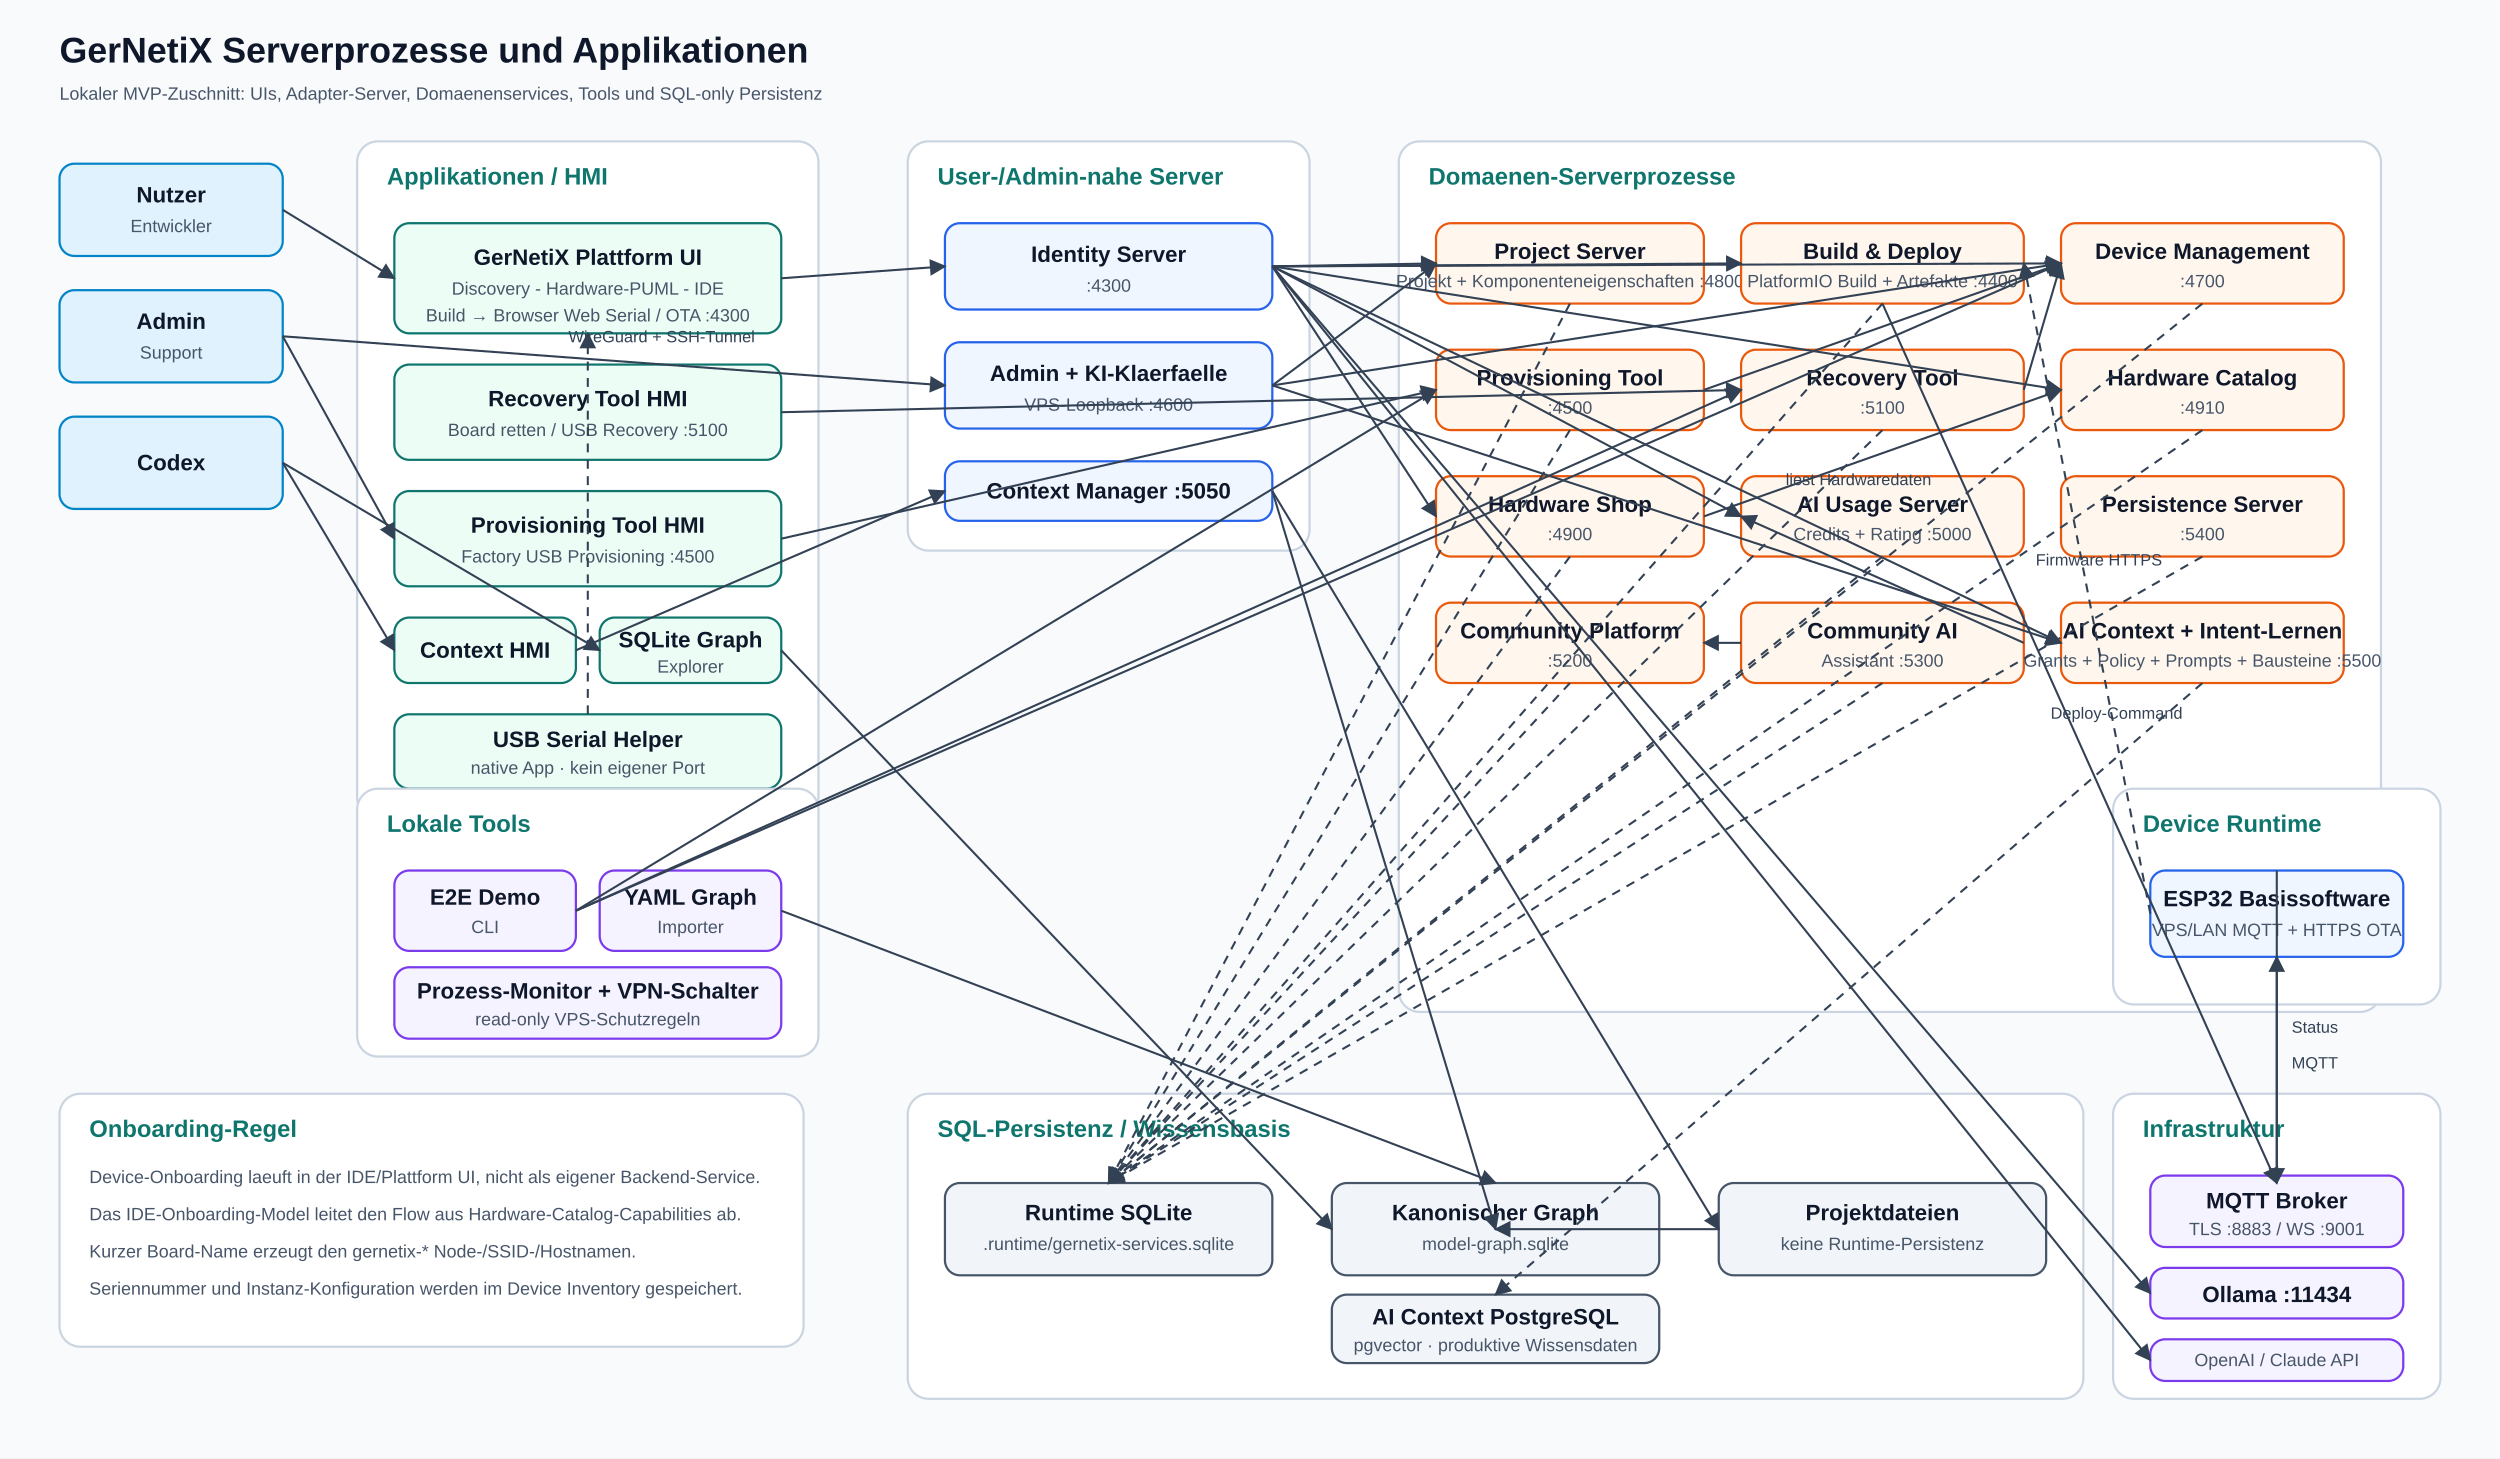
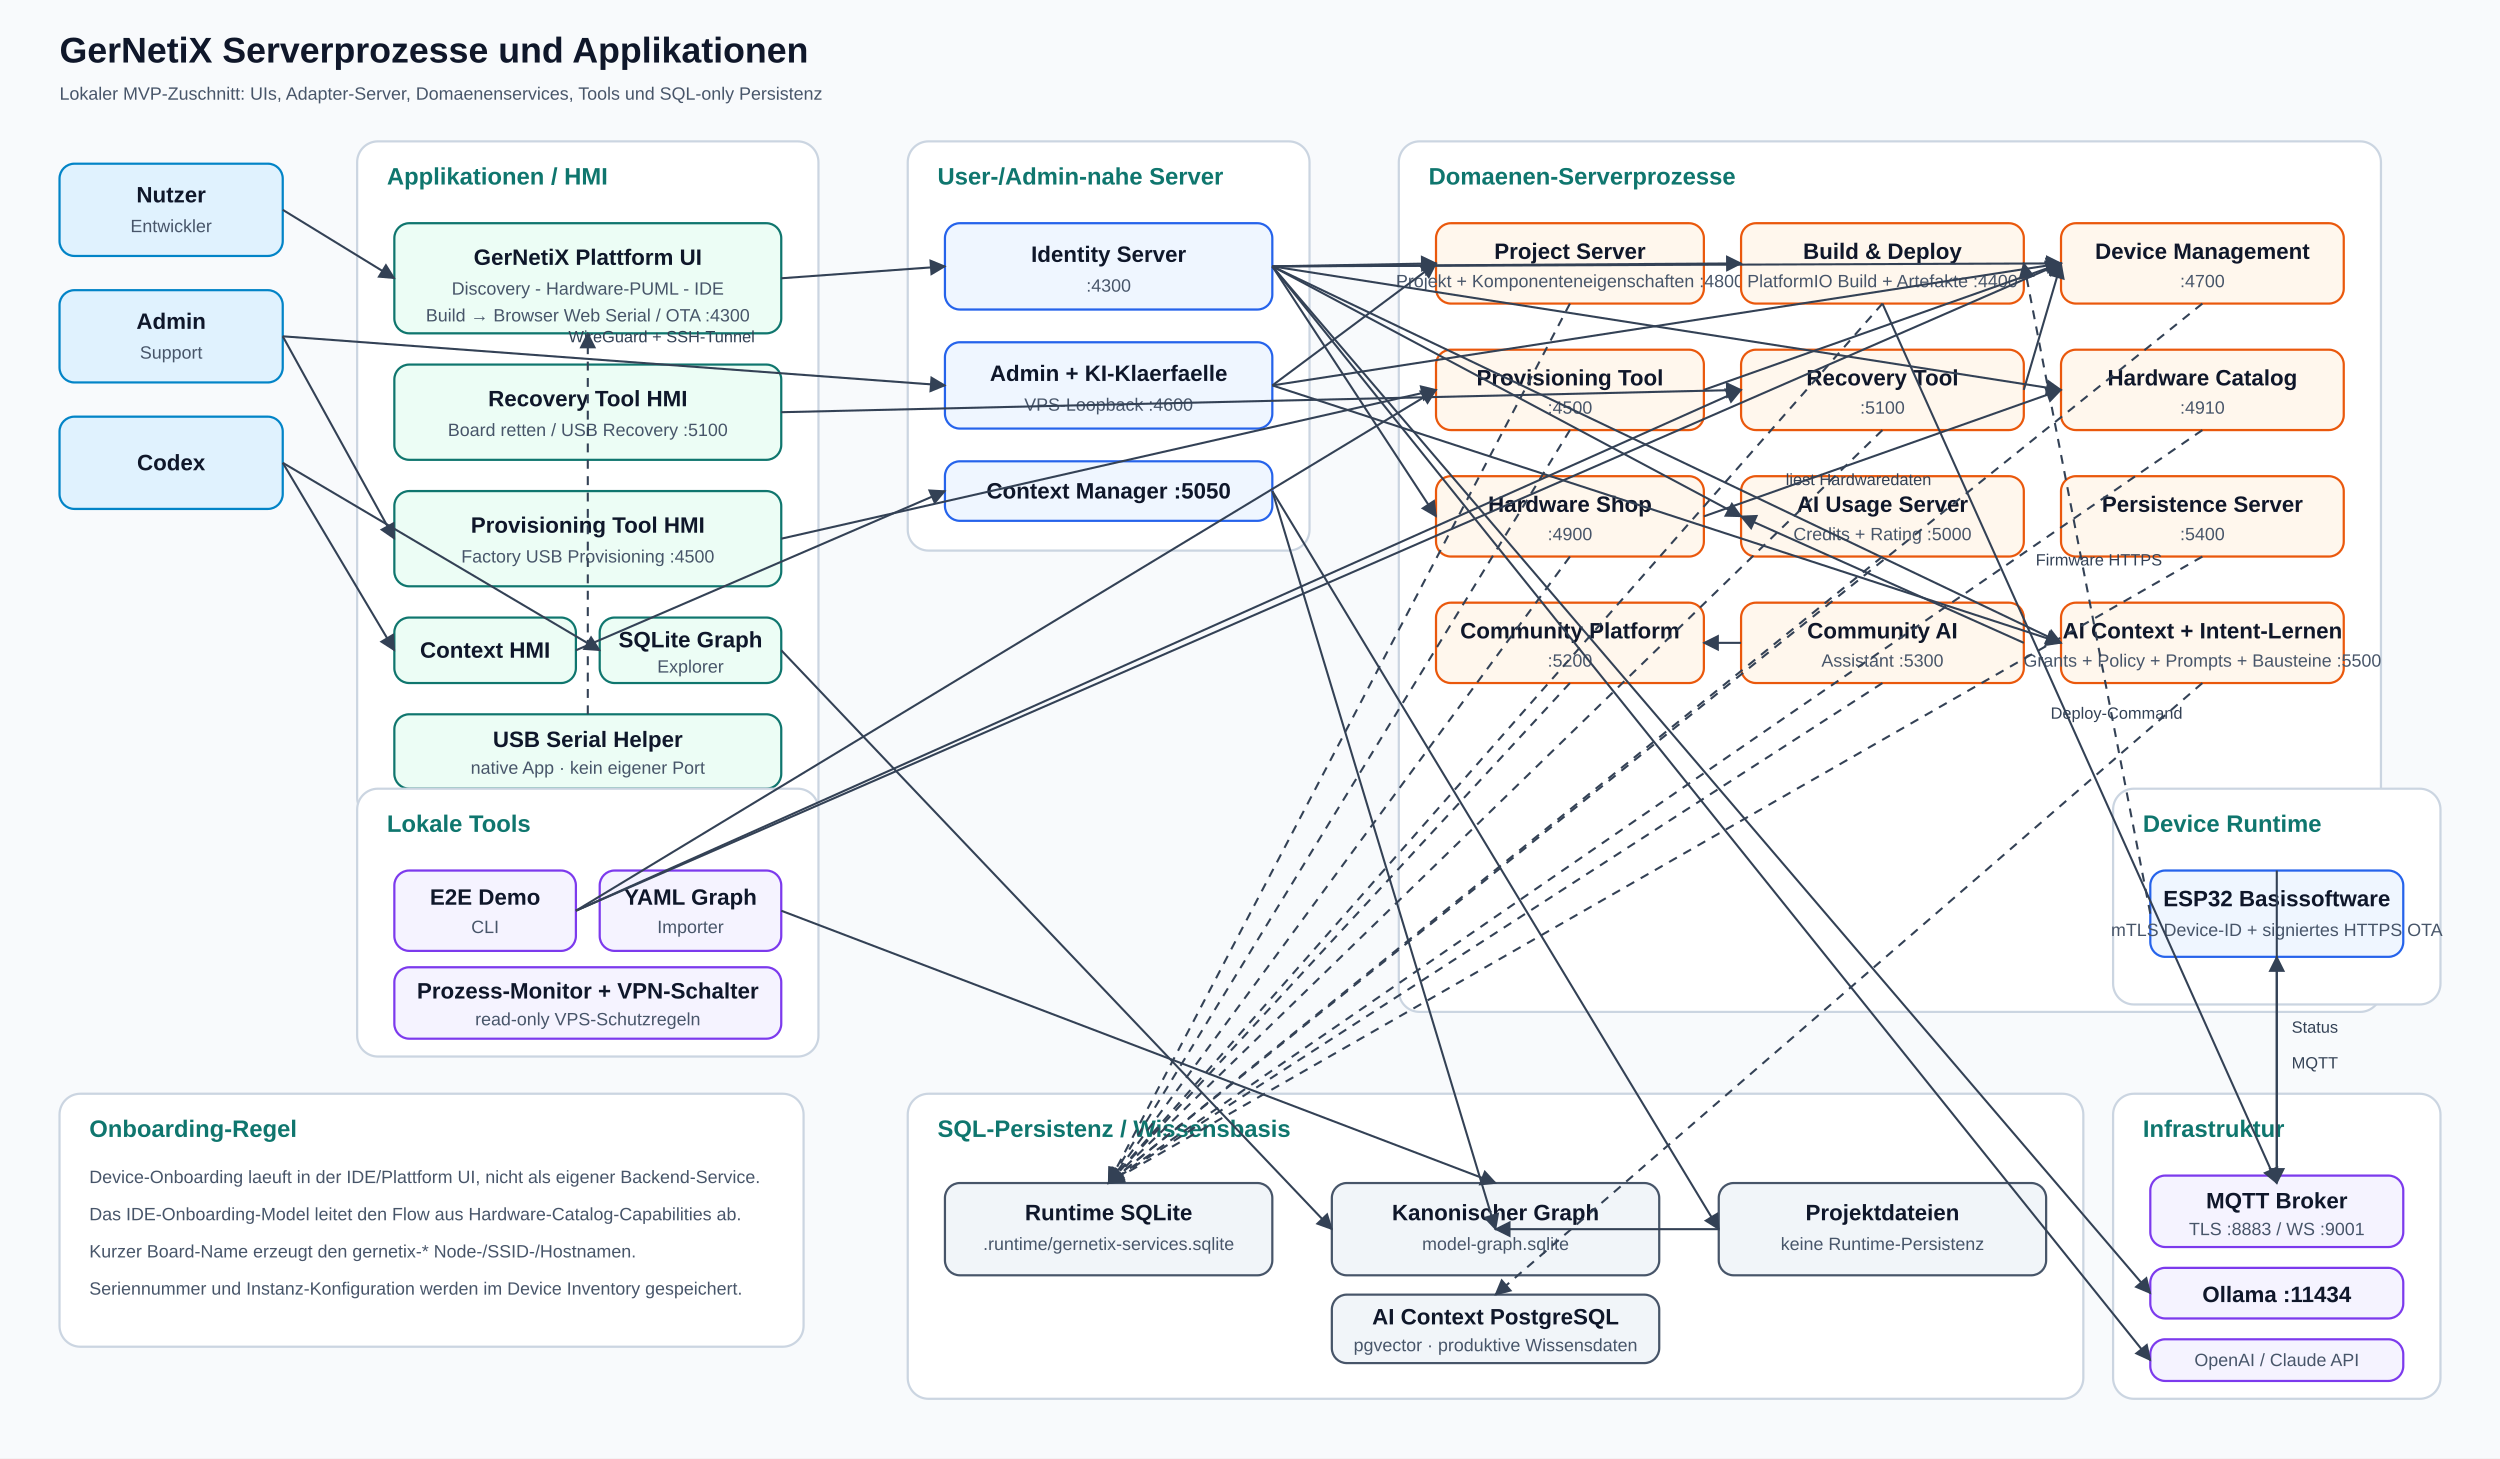
<svg xmlns="http://www.w3.org/2000/svg" width="1680" height="980" viewBox="0 0 1680 980" role="img" aria-labelledby="title desc">
  <defs>
    <marker id="arrow" viewBox="0 0 10 10" refX="9" refY="5" markerWidth="8" markerHeight="8" orient="auto-start-reverse">
      <path d="M 0 0 L 10 5 L 0 10 z" fill="#334155" />
    </marker>
    <style>
      .bg { fill: #f8fafc; }
      .cluster { fill: #ffffff; stroke: #cbd5e1; stroke-width: 1.5; rx: 14; }
      .clusterTitle { fill: #0f766e; font: 700 16px Segoe UI, Arial, sans-serif; }
      .node { fill: #ffffff; stroke: #94a3b8; stroke-width: 1.5; rx: 10; }
      .app { fill: #ecfdf5; stroke: #0f766e; }
      .edge { fill: #eff6ff; stroke: #2563eb; }
      .domain { fill: #fff7ed; stroke: #ea580c; }
      .tool { fill: #f5f3ff; stroke: #7c3aed; }
      .store { fill: #f1f5f9; stroke: #475569; }
      .actor { fill: #e0f2fe; stroke: #0284c7; }
      .titleText { fill: #0f172a; font: 700 15px Segoe UI, Arial, sans-serif; }
      .smallText { fill: #475569; font: 12px Segoe UI, Arial, sans-serif; }
      .label { fill: #334155; font: 11px Segoe UI, Arial, sans-serif; }
      .line { fill: none; stroke: #334155; stroke-width: 1.4; marker-end: url(#arrow); }
      .dashed { stroke-dasharray: 6 5; }
    </style>
  </defs>
  <rect class="bg" width="1680" height="980" />
  <text x="40" y="42" class="titleText" style="font-size:24px">GerNetiX Serverprozesse und Applikationen</text>
  <text x="40" y="67" class="smallText">Lokaler MVP-Zuschnitt: UIs, Adapter-Server, Domaenenservices, Tools und SQL-only Persistenz</text>
  <g id="actors">
    <rect class="node actor" x="40" y="110" width="150" height="62" rx="10" />
    <text class="titleText" x="115" y="136" text-anchor="middle">Nutzer</text>
    <text class="smallText" x="115" y="156" text-anchor="middle">Entwickler</text>
    <rect class="node actor" x="40" y="195" width="150" height="62" rx="10" />
    <text class="titleText" x="115" y="221" text-anchor="middle">Admin</text>
    <text class="smallText" x="115" y="241" text-anchor="middle">Support</text>
    <rect class="node actor" x="40" y="280" width="150" height="62" rx="10" />
    <text class="titleText" x="115" y="316" text-anchor="middle">Codex</text>
  </g>
  <g id="applications">
    <rect class="cluster" x="240" y="95" width="310" height="455" rx="14" />
    <text class="clusterTitle" x="260" y="124">Applikationen / HMI</text>
    <rect class="node app" x="265" y="150" width="260" height="74" rx="10" />
    <text class="titleText" x="395" y="178" text-anchor="middle">GerNetiX Plattform UI</text>
    <text class="smallText" x="395" y="198" text-anchor="middle">Discovery - Hardware-PUML - IDE</text>
    <text class="smallText" x="395" y="216" text-anchor="middle">Build → Browser Web Serial / OTA :4300</text>
    <rect class="node app" x="265" y="245" width="260" height="64" rx="10" />
    <text class="titleText" x="395" y="273" text-anchor="middle">Recovery Tool HMI</text>
    <text class="smallText" x="395" y="293" text-anchor="middle">Board retten / USB Recovery :5100</text>
    <rect class="node app" x="265" y="330" width="260" height="64" rx="10" />
    <text class="titleText" x="395" y="358" text-anchor="middle">Provisioning Tool HMI</text>
    <text class="smallText" x="395" y="378" text-anchor="middle">Factory USB Provisioning :4500</text>
    <rect class="node app" x="265" y="415" width="122" height="44" rx="10" />
    <text class="titleText" x="326" y="442" text-anchor="middle">Context HMI</text>
    <rect class="node app" x="403" y="415" width="122" height="44" rx="10" />
    <text class="titleText" x="464" y="435" text-anchor="middle">SQLite Graph</text>
    <text class="smallText" x="464" y="452" text-anchor="middle">Explorer</text>
    <rect class="node app" x="265" y="480" width="260" height="50" rx="10" />
    <text class="titleText" x="395" y="502" text-anchor="middle">USB Serial Helper</text>
    <text class="smallText" x="395" y="520" text-anchor="middle">native App · kein eigener Port</text>
  </g>
  <g id="edgeServices">
    <rect class="cluster" x="610" y="95" width="270" height="275" rx="14" />
    <text class="clusterTitle" x="630" y="124">User-/Admin-nahe Server</text>
    <rect class="node edge" x="635" y="150" width="220" height="58" rx="10" />
    <text class="titleText" x="745" y="176" text-anchor="middle">Identity Server</text>
    <text class="smallText" x="745" y="196" text-anchor="middle">:4300</text>
    <rect class="node edge" x="635" y="230" width="220" height="58" rx="10" />
    <text class="titleText" x="745" y="256" text-anchor="middle">Admin + KI-Klaerfaelle</text>
    <text class="smallText" x="745" y="276" text-anchor="middle">VPS-Loopback :4600</text>
    <rect class="node edge" x="635" y="310" width="220" height="40" rx="10" />
    <text class="titleText" x="745" y="335" text-anchor="middle">Context Manager :5050</text>
  </g>
  <g id="domainServices">
    <rect class="cluster" x="940" y="95" width="660" height="585" rx="14" />
    <text class="clusterTitle" x="960" y="124">Domaenen-Serverprozesse</text>
    <rect class="node domain" x="965" y="150" width="180" height="54" rx="10" />
    <text class="titleText" x="1055" y="174" text-anchor="middle">Project Server</text>
    <text class="smallText" x="1055" y="193" text-anchor="middle">Projekt + Komponenteneigenschaften :4800</text>
    <rect class="node domain" x="1170" y="150" width="190" height="54" rx="10" />
    <text class="titleText" x="1265" y="174" text-anchor="middle">Build &amp; Deploy</text>
    <text class="smallText" x="1265" y="193" text-anchor="middle">PlatformIO Build + Artefakte :4400</text>
    <rect class="node domain" x="1385" y="150" width="190" height="54" rx="10" />
    <text class="titleText" x="1480" y="174" text-anchor="middle">Device Management</text>
    <text class="smallText" x="1480" y="193" text-anchor="middle">:4700</text>
    <rect class="node domain" x="965" y="235" width="180" height="54" rx="10" />
    <text class="titleText" x="1055" y="259" text-anchor="middle">Provisioning Tool</text>
    <text class="smallText" x="1055" y="278" text-anchor="middle">:4500</text>
    <rect class="node domain" x="1170" y="235" width="190" height="54" rx="10" />
    <text class="titleText" x="1265" y="259" text-anchor="middle">Recovery Tool</text>
    <text class="smallText" x="1265" y="278" text-anchor="middle">:5100</text>
    <rect class="node domain" x="1385" y="235" width="190" height="54" rx="10" />
    <text class="titleText" x="1480" y="259" text-anchor="middle">Hardware Catalog</text>
    <text class="smallText" x="1480" y="278" text-anchor="middle">:4910</text>
    <rect class="node domain" x="965" y="320" width="180" height="54" rx="10" />
    <text class="titleText" x="1055" y="344" text-anchor="middle">Hardware Shop</text>
    <text class="smallText" x="1055" y="363" text-anchor="middle">:4900</text>
    <rect class="node domain" x="1170" y="320" width="190" height="54" rx="10" />
    <text class="titleText" x="1265" y="344" text-anchor="middle">AI Usage Server</text>
    <text class="smallText" x="1265" y="363" text-anchor="middle">Credits + Rating :5000</text>
    <rect class="node domain" x="1385" y="320" width="190" height="54" rx="10" />
    <text class="titleText" x="1480" y="344" text-anchor="middle">Persistence Server</text>
    <text class="smallText" x="1480" y="363" text-anchor="middle">:5400</text>
    <rect class="node domain" x="965" y="405" width="180" height="54" rx="10" />
    <text class="titleText" x="1055" y="429" text-anchor="middle">Community Platform</text>
    <text class="smallText" x="1055" y="448" text-anchor="middle">:5200</text>
    <rect class="node domain" x="1170" y="405" width="190" height="54" rx="10" />
    <text class="titleText" x="1265" y="429" text-anchor="middle">Community AI</text>
    <text class="smallText" x="1265" y="448" text-anchor="middle">Assistant :5300</text>
    <rect class="node domain" x="1385" y="405" width="190" height="54" rx="10" />
    <text class="titleText" x="1480" y="429" text-anchor="middle">AI Context + Intent-Lernen</text>
    <text class="smallText" x="1480" y="448" text-anchor="middle">Grants + Policy + Prompts + Bausteine :5500</text>
  </g>
  <g id="tools">
    <rect class="cluster" x="240" y="530" width="310" height="180" rx="14" />
    <text class="clusterTitle" x="260" y="559">Lokale Tools</text>
    <rect class="node tool" x="265" y="585" width="122" height="54" rx="10" />
    <text class="titleText" x="326" y="608" text-anchor="middle">E2E Demo</text>
    <text class="smallText" x="326" y="627" text-anchor="middle">CLI</text>
    <rect class="node tool" x="403" y="585" width="122" height="54" rx="10" />
    <text class="titleText" x="464" y="608" text-anchor="middle">YAML Graph</text>
    <text class="smallText" x="464" y="627" text-anchor="middle">Importer</text>
    <rect class="node tool" x="265" y="650" width="260" height="48" rx="10" />
    <text class="titleText" x="395" y="671" text-anchor="middle">Prozess-Monitor + VPN-Schalter</text>
    <text class="smallText" x="395" y="689" text-anchor="middle">read-only VPS-Schutzregeln</text>
  </g>
  <g id="deviceRuntime">
    <rect class="cluster" x="1420" y="530" width="220" height="145" rx="14" />
    <text class="clusterTitle" x="1440" y="559">Device Runtime</text>
    <rect class="node edge" x="1445" y="585" width="170" height="58" rx="10" />
    <text class="titleText" x="1530" y="609" text-anchor="middle">ESP32 Basissoftware</text>
-     <text class="smallText" x="1530" y="629" text-anchor="middle">VPS/LAN MQTT + HTTPS OTA</text>
+     <text class="smallText" x="1530" y="629" text-anchor="middle">mTLS Device-ID + signiertes HTTPS OTA</text>
  </g>
  <g id="platformInfrastructure">
    <rect class="cluster" x="1420" y="735" width="220" height="205" rx="14" />
    <text class="clusterTitle" x="1440" y="764">Infrastruktur</text>
    <rect class="node tool" x="1445" y="790" width="170" height="48" rx="10" />
    <text class="titleText" x="1530" y="812" text-anchor="middle">MQTT Broker</text>
    <text class="smallText" x="1530" y="830" text-anchor="middle">TLS :8883 / WS :9001</text>
    <rect class="node tool" x="1445" y="852" width="170" height="34" rx="10" />
    <text class="titleText" x="1530" y="875" text-anchor="middle">Ollama :11434</text>
    <rect class="node tool" x="1445" y="900" width="170" height="28" rx="10" />
    <text class="smallText" x="1530" y="918" text-anchor="middle">OpenAI / Claude API</text>
  </g>
  <g id="storage">
    <rect class="cluster" x="610" y="735" width="790" height="205" rx="14" />
    <text class="clusterTitle" x="630" y="764">SQL-Persistenz / Wissensbasis</text>
    <rect class="node store" x="635" y="795" width="220" height="62" rx="10" />
    <text class="titleText" x="745" y="820" text-anchor="middle">Runtime SQLite</text>
    <text class="smallText" x="745" y="840" text-anchor="middle">.runtime/gernetix-services.sqlite</text>
    <rect class="node store" x="895" y="795" width="220" height="62" rx="10" />
    <text class="titleText" x="1005" y="820" text-anchor="middle">Kanonischer Graph</text>
    <text class="smallText" x="1005" y="840" text-anchor="middle">model-graph.sqlite</text>
    <rect class="node store" x="1155" y="795" width="220" height="62" rx="10" />
    <text class="titleText" x="1265" y="820" text-anchor="middle">Projektdateien</text>
    <text class="smallText" x="1265" y="840" text-anchor="middle">keine Runtime-Persistenz</text>
    <rect class="node store" x="895" y="870" width="220" height="46" rx="10" />
    <text class="titleText" x="1005" y="890" text-anchor="middle">AI Context PostgreSQL</text>
    <text class="smallText" x="1005" y="908" text-anchor="middle">pgvector · produktive Wissensdaten</text>
  </g>
  <path class="line" d="M 190 141 L 265 187" />
  <path class="line" d="M 190 226 L 265 362" />
  <path class="line" d="M 190 226 L 635 259" />
  <text class="label" x="382" y="230">WireGuard + SSH-Tunnel</text>
  <path class="line" d="M 190 311 L 265 437" />
  <path class="line" d="M 190 311 L 403 437" />
  <path class="line" d="M 525 187 L 635 179" />
  <path class="line dashed" d="M 395 480 L 395 224" />
  <path class="line" d="M 525 277 L 1170 262" />
  <path class="line" d="M 525 362 L 965 262" />
  <path class="line" d="M 387 437 L 635 330" />
  <path class="line" d="M 525 437 L 895 826" />
  <path class="line" d="M 855 179 L 965 177" />
  <path class="line" d="M 855 179 L 1170 177" />
  <path class="line" d="M 855 179 L 1385 177" />
  <path class="line" d="M 855 179 L 1385 262" />
  <path class="line" d="M 855 179 L 965 347" />
  <path class="line" d="M 855 179 L 1170 347" />
  <path class="line" d="M 855 179 L 1385 432" />
  <path class="line" d="M 855 179 L 1445 869" />
  <path class="line" d="M 855 179 L 1445 914" />
  <path class="line" d="M 855 259 L 1385 177" />
  <path class="line" d="M 855 259 L 965 177" />
  <path class="line" d="M 855 259 L 1385 432" />
  <path class="line" d="M 855 330 L 1155 826" />
  <path class="line" d="M 855 330 L 1005 826" />
  <path class="line" d="M 1145 347 L 1385 262" />
  <text class="label" x="1200" y="326">liest Hardwaredaten</text>
  <path class="line" d="M 1145 262 L 1385 177" />
  <path class="line" d="M 1360 262 L 1385 177" />
  <path class="line" d="M 1360 432 L 1170 347" />
  <path class="line" d="M 1170 432 L 1145 432" />
  <path class="line" d="M 1265 204 L 1530 795" />
  <text class="label" x="1378" y="483">Deploy-Command</text>
  <path class="line" d="M 1530 795 L 1530 643" />
  <text class="label" x="1540" y="718">MQTT</text>
  <path class="line" d="M 1530 585 L 1530 795" />
  <text class="label" x="1540" y="694">Status</text>
  <path class="line dashed" d="M 1445 614 L 1360 177" />
  <text class="label" x="1368" y="380">Firmware HTTPS</text>
  <path class="line dashed" d="M 1055 204 L 745 795" />
  <path class="line dashed" d="M 1265 204 L 745 795" />
  <path class="line dashed" d="M 1480 204 L 745 795" />
  <path class="line dashed" d="M 1055 289 L 745 795" />
  <path class="line dashed" d="M 1265 289 L 745 795" />
  <path class="line dashed" d="M 1480 289 L 745 795" />
  <path class="line dashed" d="M 1055 374 L 745 795" />
  <path class="line dashed" d="M 1265 374 L 745 795" />
  <path class="line dashed" d="M 1480 374 L 745 795" />
  <path class="line dashed" d="M 1055 459 L 745 795" />
  <path class="line dashed" d="M 1265 459 L 745 795" />
  <path class="line dashed" d="M 1480 459 L 1005 870" />
  <path class="line" d="M 387 612 L 965 262" />
  <path class="line" d="M 387 612 L 1170 262" />
  <path class="line" d="M 387 612 L 1385 177" />
  <path class="line" d="M 525 612 L 1005 795" />
  <path class="line" d="M 1155 826 L 1005 826" />
  <g id="legend">
    <rect class="cluster" x="40" y="735" width="500" height="170" rx="14" />
    <text class="clusterTitle" x="60" y="764">Onboarding-Regel</text>
    <text class="smallText" x="60" y="795">Device-Onboarding laeuft in der IDE/Plattform UI, nicht als eigener Backend-Service.</text>
    <text class="smallText" x="60" y="820">Das IDE-Onboarding-Model leitet den Flow aus Hardware-Catalog-Capabilities ab.</text>
    <text class="smallText" x="60" y="845">Kurzer Board-Name erzeugt den gernetix-* Node-/SSID-/Hostnamen.</text>
    <text class="smallText" x="60" y="870">Seriennummer und Instanz-Konfiguration werden im Device Inventory gespeichert.</text>
  </g>
</svg>
